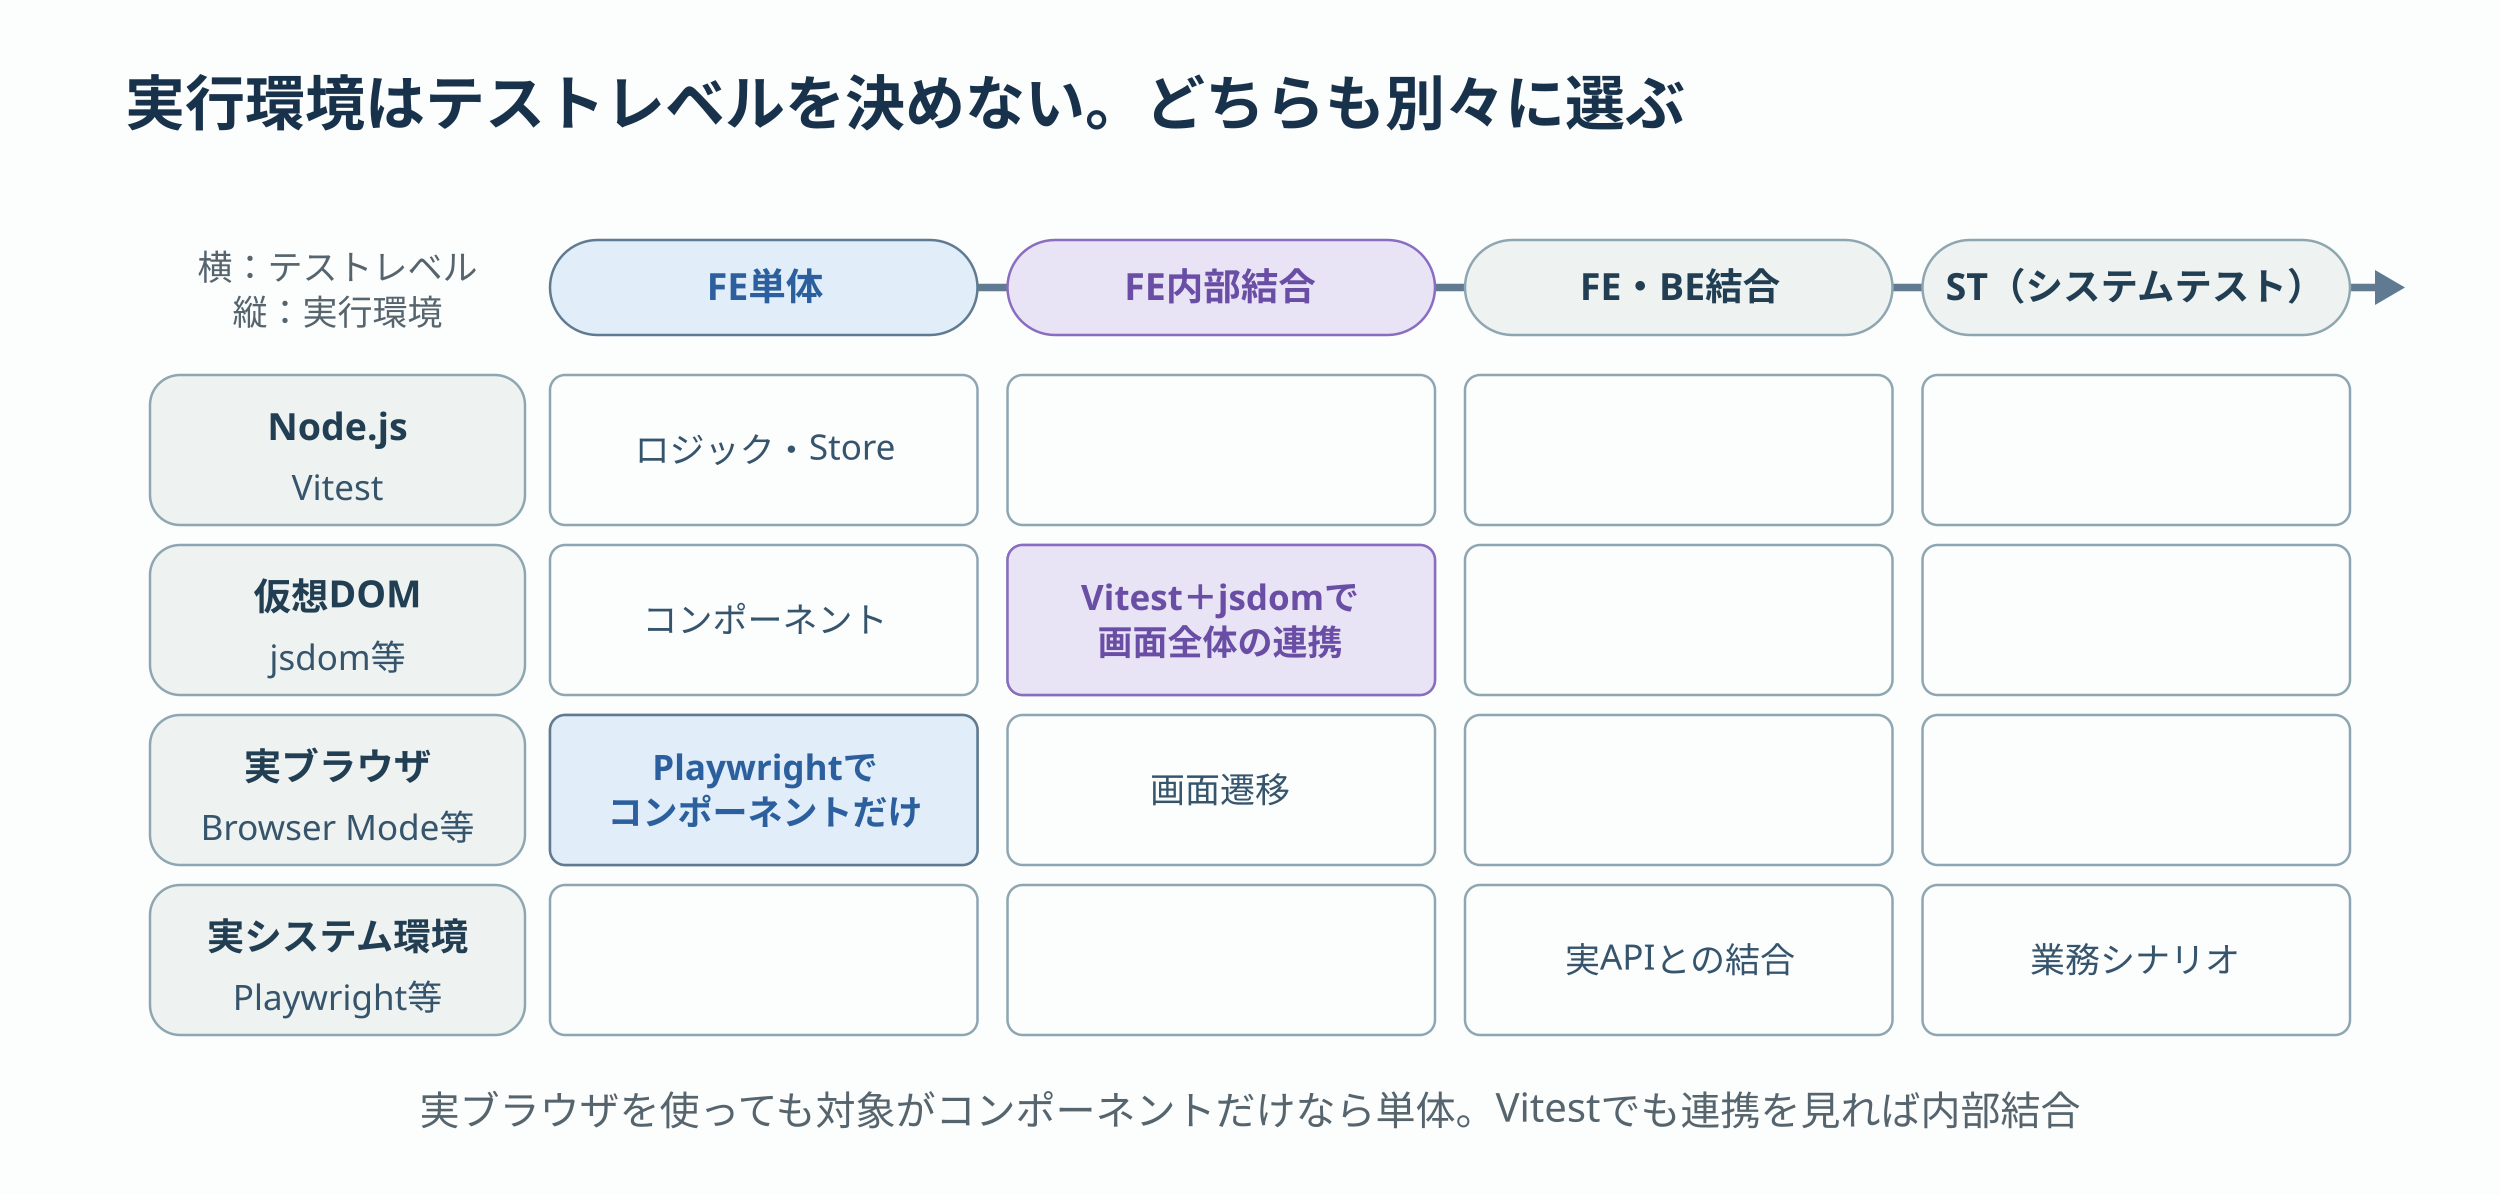
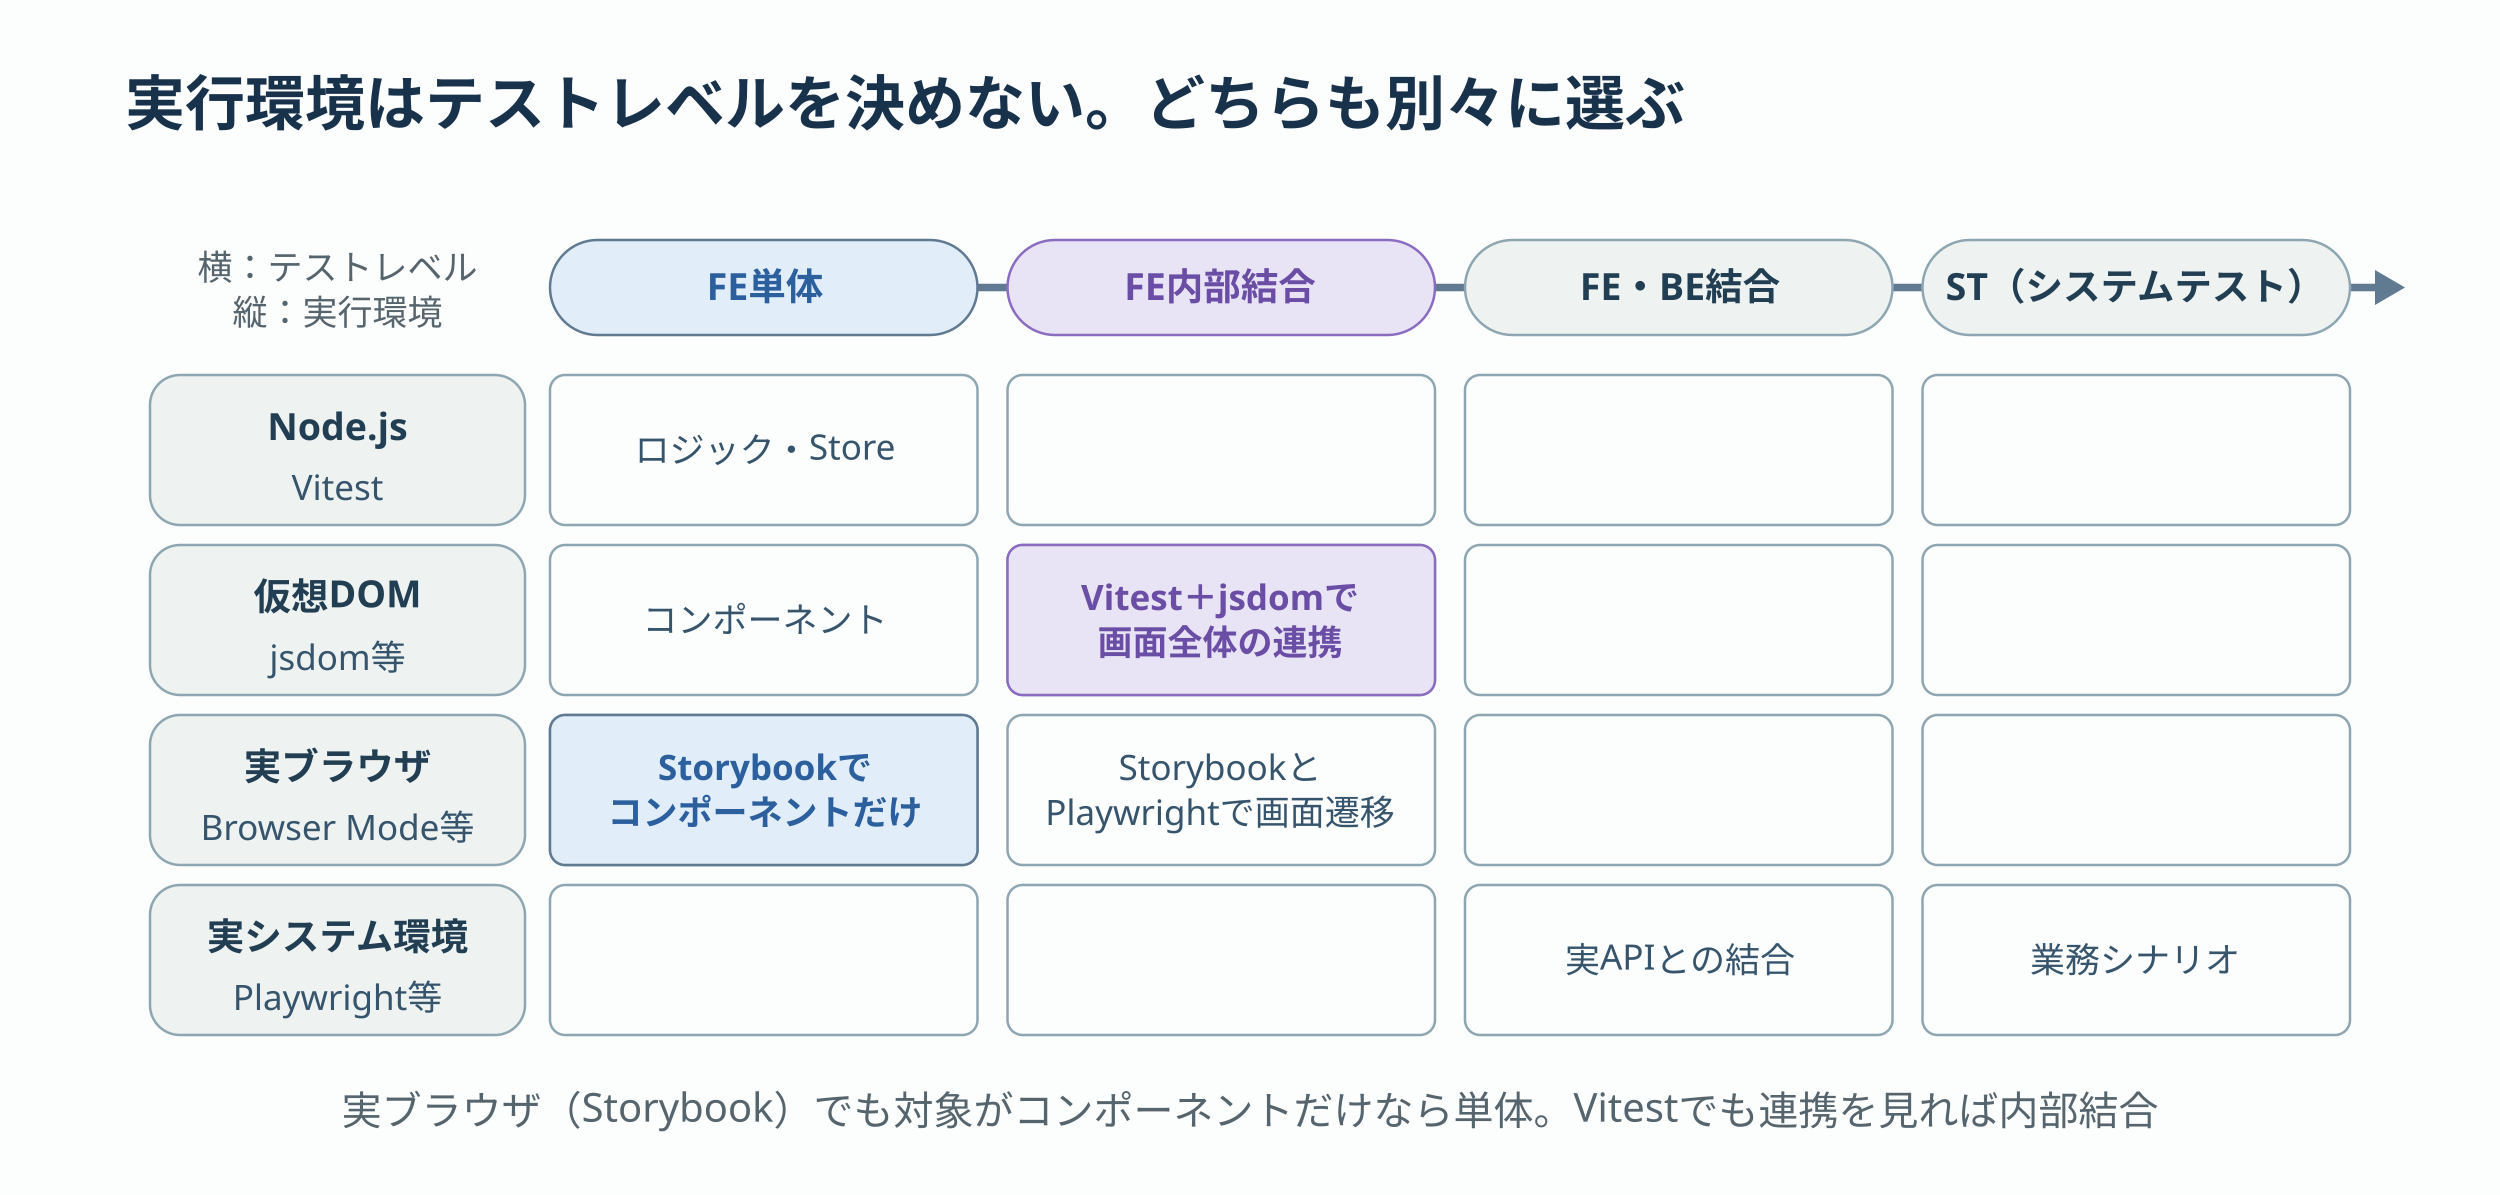
<svg xmlns="http://www.w3.org/2000/svg" width="1000" height="478" viewBox="0 0 1000 478" role="img" aria-label="テストレベルと実行環境の2軸" aria-describedby="desc">
  <rect width="100%" height="100%" fill="#fcfdfd" />
  <text x="50" y="50" text-anchor="start" font-family="sans-serif" font-size="24" font-weight="700" fill="#18324b">実行環境はテストレベルを決めない。どちらも別々に選ぶ</text>
  <path d="M305.5 115.0 L952.0 115.0" stroke="#607a91" stroke-width="3" fill="none" />
  <polygon points="962.0,115.0 950.0,122.0 950.0,108.0" fill="#607a91" />
  <rect x="220" y="96" width="171" height="38" rx="19.0" fill="#e1edf8" stroke="#607a91" stroke-width="1" />
  <text x="306" y="120" text-anchor="middle" font-family="sans-serif" font-size="15" font-weight="700" fill="#2b5f9e">FE単体</text>
  <rect x="403" y="96" width="171" height="38" rx="19.0" fill="#e9e4f5" stroke="#8a6cc1" stroke-width="1" />
  <text x="488" y="120" text-anchor="middle" font-family="sans-serif" font-size="15" font-weight="700" fill="#6a4ea6">FE内部結合</text>
  <rect x="586" y="96" width="171" height="38" rx="19.0" fill="#eef3f1" stroke="#8ea6b2" stroke-width="1" />
  <text x="672" y="120" text-anchor="middle" font-family="sans-serif" font-size="15" font-weight="700" fill="#223e53">FE・BE結合</text>
  <rect x="769" y="96" width="171" height="38" rx="19.0" fill="#eef3f1" stroke="#8ea6b2" stroke-width="1" />
  <text x="854" y="120" text-anchor="middle" font-family="sans-serif" font-size="15" font-weight="700" fill="#223e53">ST（システムテスト）</text>
  <text x="135" y="112" text-anchor="middle" font-family="sans-serif" font-size="14" fill="#55646d">横：テストレベル</text>
  <text x="135" y="130" text-anchor="middle" font-family="sans-serif" font-size="14" fill="#55646d">縦：実行環境</text>
  <rect x="60" y="150" width="150" height="60" rx="12" fill="#eef3f1" stroke="#8ea6b2" stroke-width="1" />
  <text x="135" y="176" text-anchor="middle" font-family="sans-serif" font-size="15" font-weight="700" fill="#223e53">Node.js</text>
  <text x="135" y="200" text-anchor="middle" font-family="sans-serif" font-size="14" fill="#36556d">Vitest</text>
  <rect x="220" y="150" width="171" height="60" rx="6" fill="#fcfdfd" stroke="#8ea6b2" stroke-width="1" />
  <rect x="403" y="150" width="171" height="60" rx="6" fill="#fcfdfd" stroke="#8ea6b2" stroke-width="1" />
  <rect x="586" y="150" width="171" height="60" rx="6" fill="#fcfdfd" stroke="#8ea6b2" stroke-width="1" />
  <rect x="769" y="150" width="171" height="60" rx="6" fill="#fcfdfd" stroke="#8ea6b2" stroke-width="1" />
  <rect x="60" y="218" width="150" height="60" rx="12" fill="#eef3f1" stroke="#8ea6b2" stroke-width="1" />
  <text x="135" y="244" text-anchor="middle" font-family="sans-serif" font-size="15" font-weight="700" fill="#223e53">仮想DOM</text>
  <text x="135" y="268" text-anchor="middle" font-family="sans-serif" font-size="14" fill="#36556d">jsdom等</text>
  <rect x="220" y="218" width="171" height="60" rx="6" fill="#fcfdfd" stroke="#8ea6b2" stroke-width="1" />
  <rect x="403" y="218" width="171" height="60" rx="6" fill="#fcfdfd" stroke="#8ea6b2" stroke-width="1" />
  <rect x="586" y="218" width="171" height="60" rx="6" fill="#fcfdfd" stroke="#8ea6b2" stroke-width="1" />
  <rect x="769" y="218" width="171" height="60" rx="6" fill="#fcfdfd" stroke="#8ea6b2" stroke-width="1" />
  <rect x="60" y="286" width="150" height="60" rx="12" fill="#eef3f1" stroke="#8ea6b2" stroke-width="1" />
  <text x="135" y="312" text-anchor="middle" font-family="sans-serif" font-size="15" font-weight="700" fill="#223e53">実ブラウザ</text>
  <text x="135" y="336" text-anchor="middle" font-family="sans-serif" font-size="14" fill="#36556d">Browser Mode等</text>
  <rect x="220" y="286" width="171" height="60" rx="6" fill="#fcfdfd" stroke="#8ea6b2" stroke-width="1" />
  <rect x="403" y="286" width="171" height="60" rx="6" fill="#fcfdfd" stroke="#8ea6b2" stroke-width="1" />
  <rect x="586" y="286" width="171" height="60" rx="6" fill="#fcfdfd" stroke="#8ea6b2" stroke-width="1" />
  <rect x="769" y="286" width="171" height="60" rx="6" fill="#fcfdfd" stroke="#8ea6b2" stroke-width="1" />
  <rect x="60" y="354" width="150" height="60" rx="12" fill="#eef3f1" stroke="#8ea6b2" stroke-width="1" />
  <text x="135" y="380" text-anchor="middle" font-family="sans-serif" font-size="15" font-weight="700" fill="#223e53">実システム環境</text>
  <text x="135" y="404" text-anchor="middle" font-family="sans-serif" font-size="14" fill="#36556d">Playwright等</text>
  <rect x="220" y="354" width="171" height="60" rx="6" fill="#fcfdfd" stroke="#8ea6b2" stroke-width="1" />
  <rect x="403" y="354" width="171" height="60" rx="6" fill="#fcfdfd" stroke="#8ea6b2" stroke-width="1" />
  <rect x="586" y="354" width="171" height="60" rx="6" fill="#fcfdfd" stroke="#8ea6b2" stroke-width="1" />
  <rect x="769" y="354" width="171" height="60" rx="6" fill="#fcfdfd" stroke="#8ea6b2" stroke-width="1" />
  <rect x="220" y="286" width="171" height="60" rx="6" fill="#e1edf8" stroke="#607a91" stroke-width="1" />
-   <text x="306" y="312" text-anchor="middle" font-family="sans-serif" font-size="14" font-weight="700" fill="#2b5f9e">Playwrightで</text>
+   <text x="306" y="312" text-anchor="middle" font-family="sans-serif" font-size="14" font-weight="700" fill="#2b5f9e">Storybookで</text>
  <text x="306" y="330" text-anchor="middle" font-family="sans-serif" font-size="14" font-weight="700" fill="#2b5f9e">コンポーネントだけ</text>
  <rect x="403" y="218" width="171" height="60" rx="6" fill="#e9e4f5" stroke="#8a6cc1" stroke-width="1" />
  <text x="488" y="244" text-anchor="middle" font-family="sans-serif" font-size="14" font-weight="700" fill="#6a4ea6">Vitest＋jsdomで</text>
  <text x="488" y="262" text-anchor="middle" font-family="sans-serif" font-size="14" font-weight="700" fill="#6a4ea6">画面全体の連携</text>
  <text x="306" y="185" text-anchor="middle" font-family="sans-serif" font-size="14" fill="#36556d">ロジック・Store</text>
  <text x="306" y="253" text-anchor="middle" font-family="sans-serif" font-size="14" fill="#36556d">コンポーネント</text>
-   <text x="488" y="321" text-anchor="middle" font-family="sans-serif" font-size="14" fill="#36556d">画面遷移</text>
+   <text x="488" y="312" text-anchor="middle" font-family="sans-serif" font-size="14" fill="#36556d">Storybookと</text>
+   <text x="488" y="330" text-anchor="middle" font-family="sans-serif" font-size="14" fill="#36556d">Playwrightで画面遷移</text>
  <text x="672" y="389" text-anchor="middle" font-family="sans-serif" font-size="14" fill="#36556d">実APIとの結合</text>
  <text x="854" y="389" text-anchor="middle" font-family="sans-serif" font-size="14" fill="#36556d">業務シナリオ</text>
-   <text x="500" y="450" text-anchor="middle" font-family="sans-serif" font-size="16" fill="#55646d">実ブラウザを使っても対象がコンポーネントだけなら単体。Vitestでも連携を見れば内部結合</text>
+   <text x="500" y="450" text-anchor="middle" font-family="sans-serif" font-size="16" fill="#55646d">実ブラウザ（Storybook）でも対象がコンポーネントだけなら単体。Vitestでも連携を見れば内部結合</text>
</svg>
